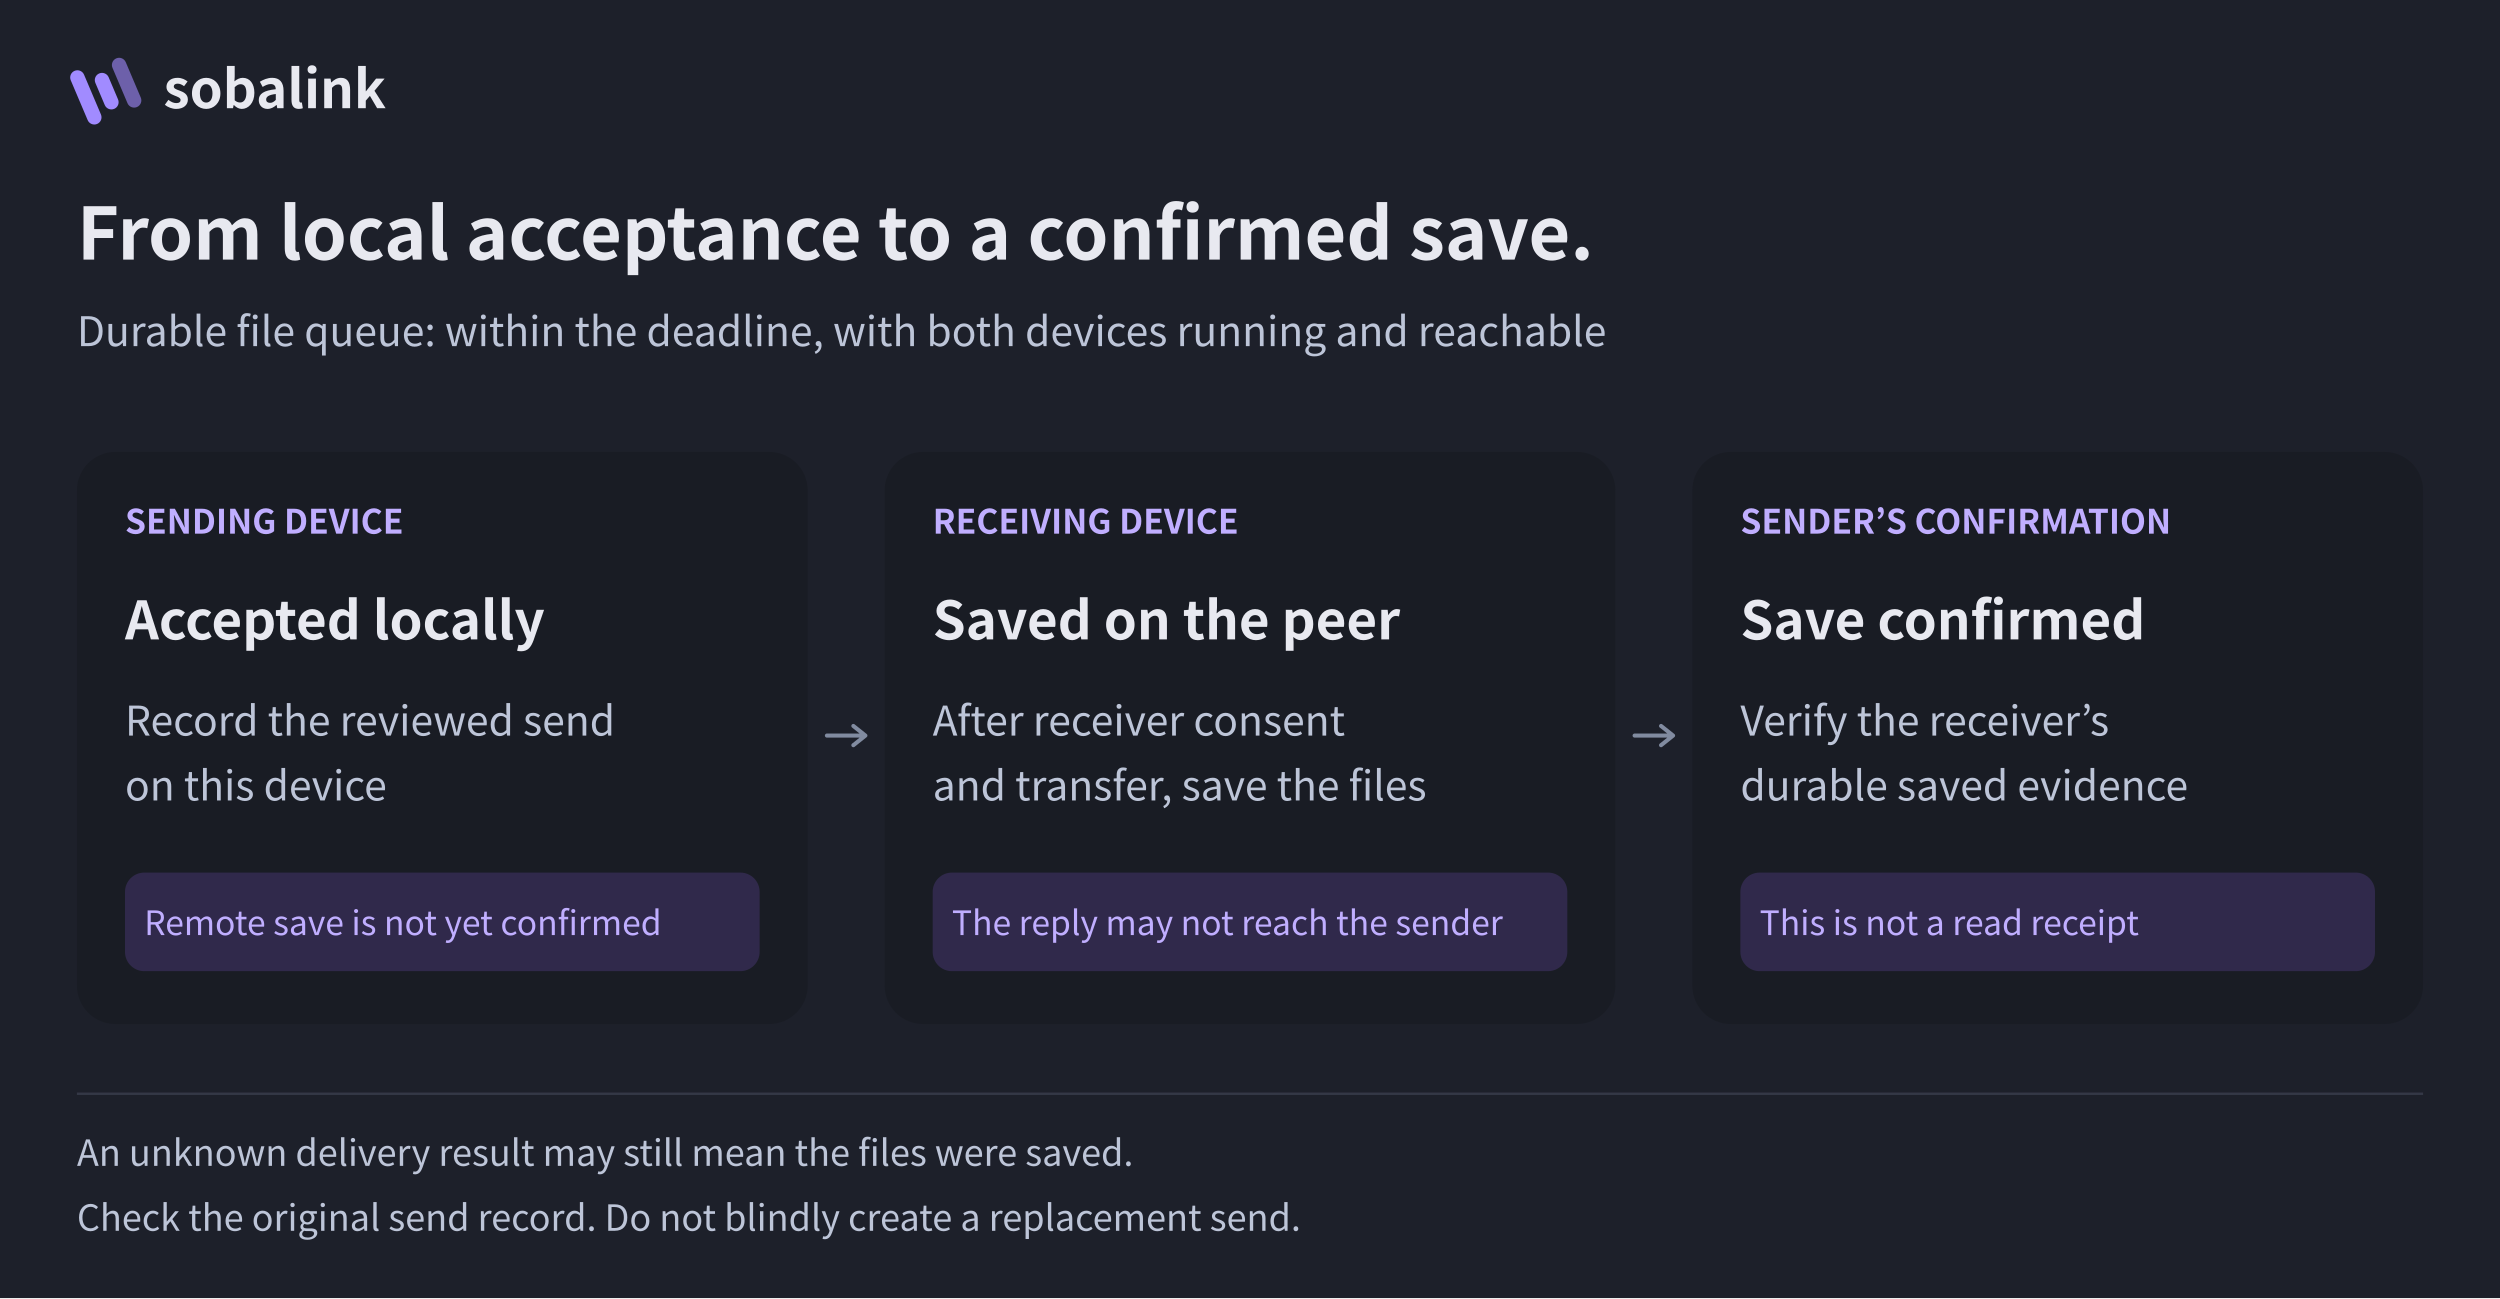
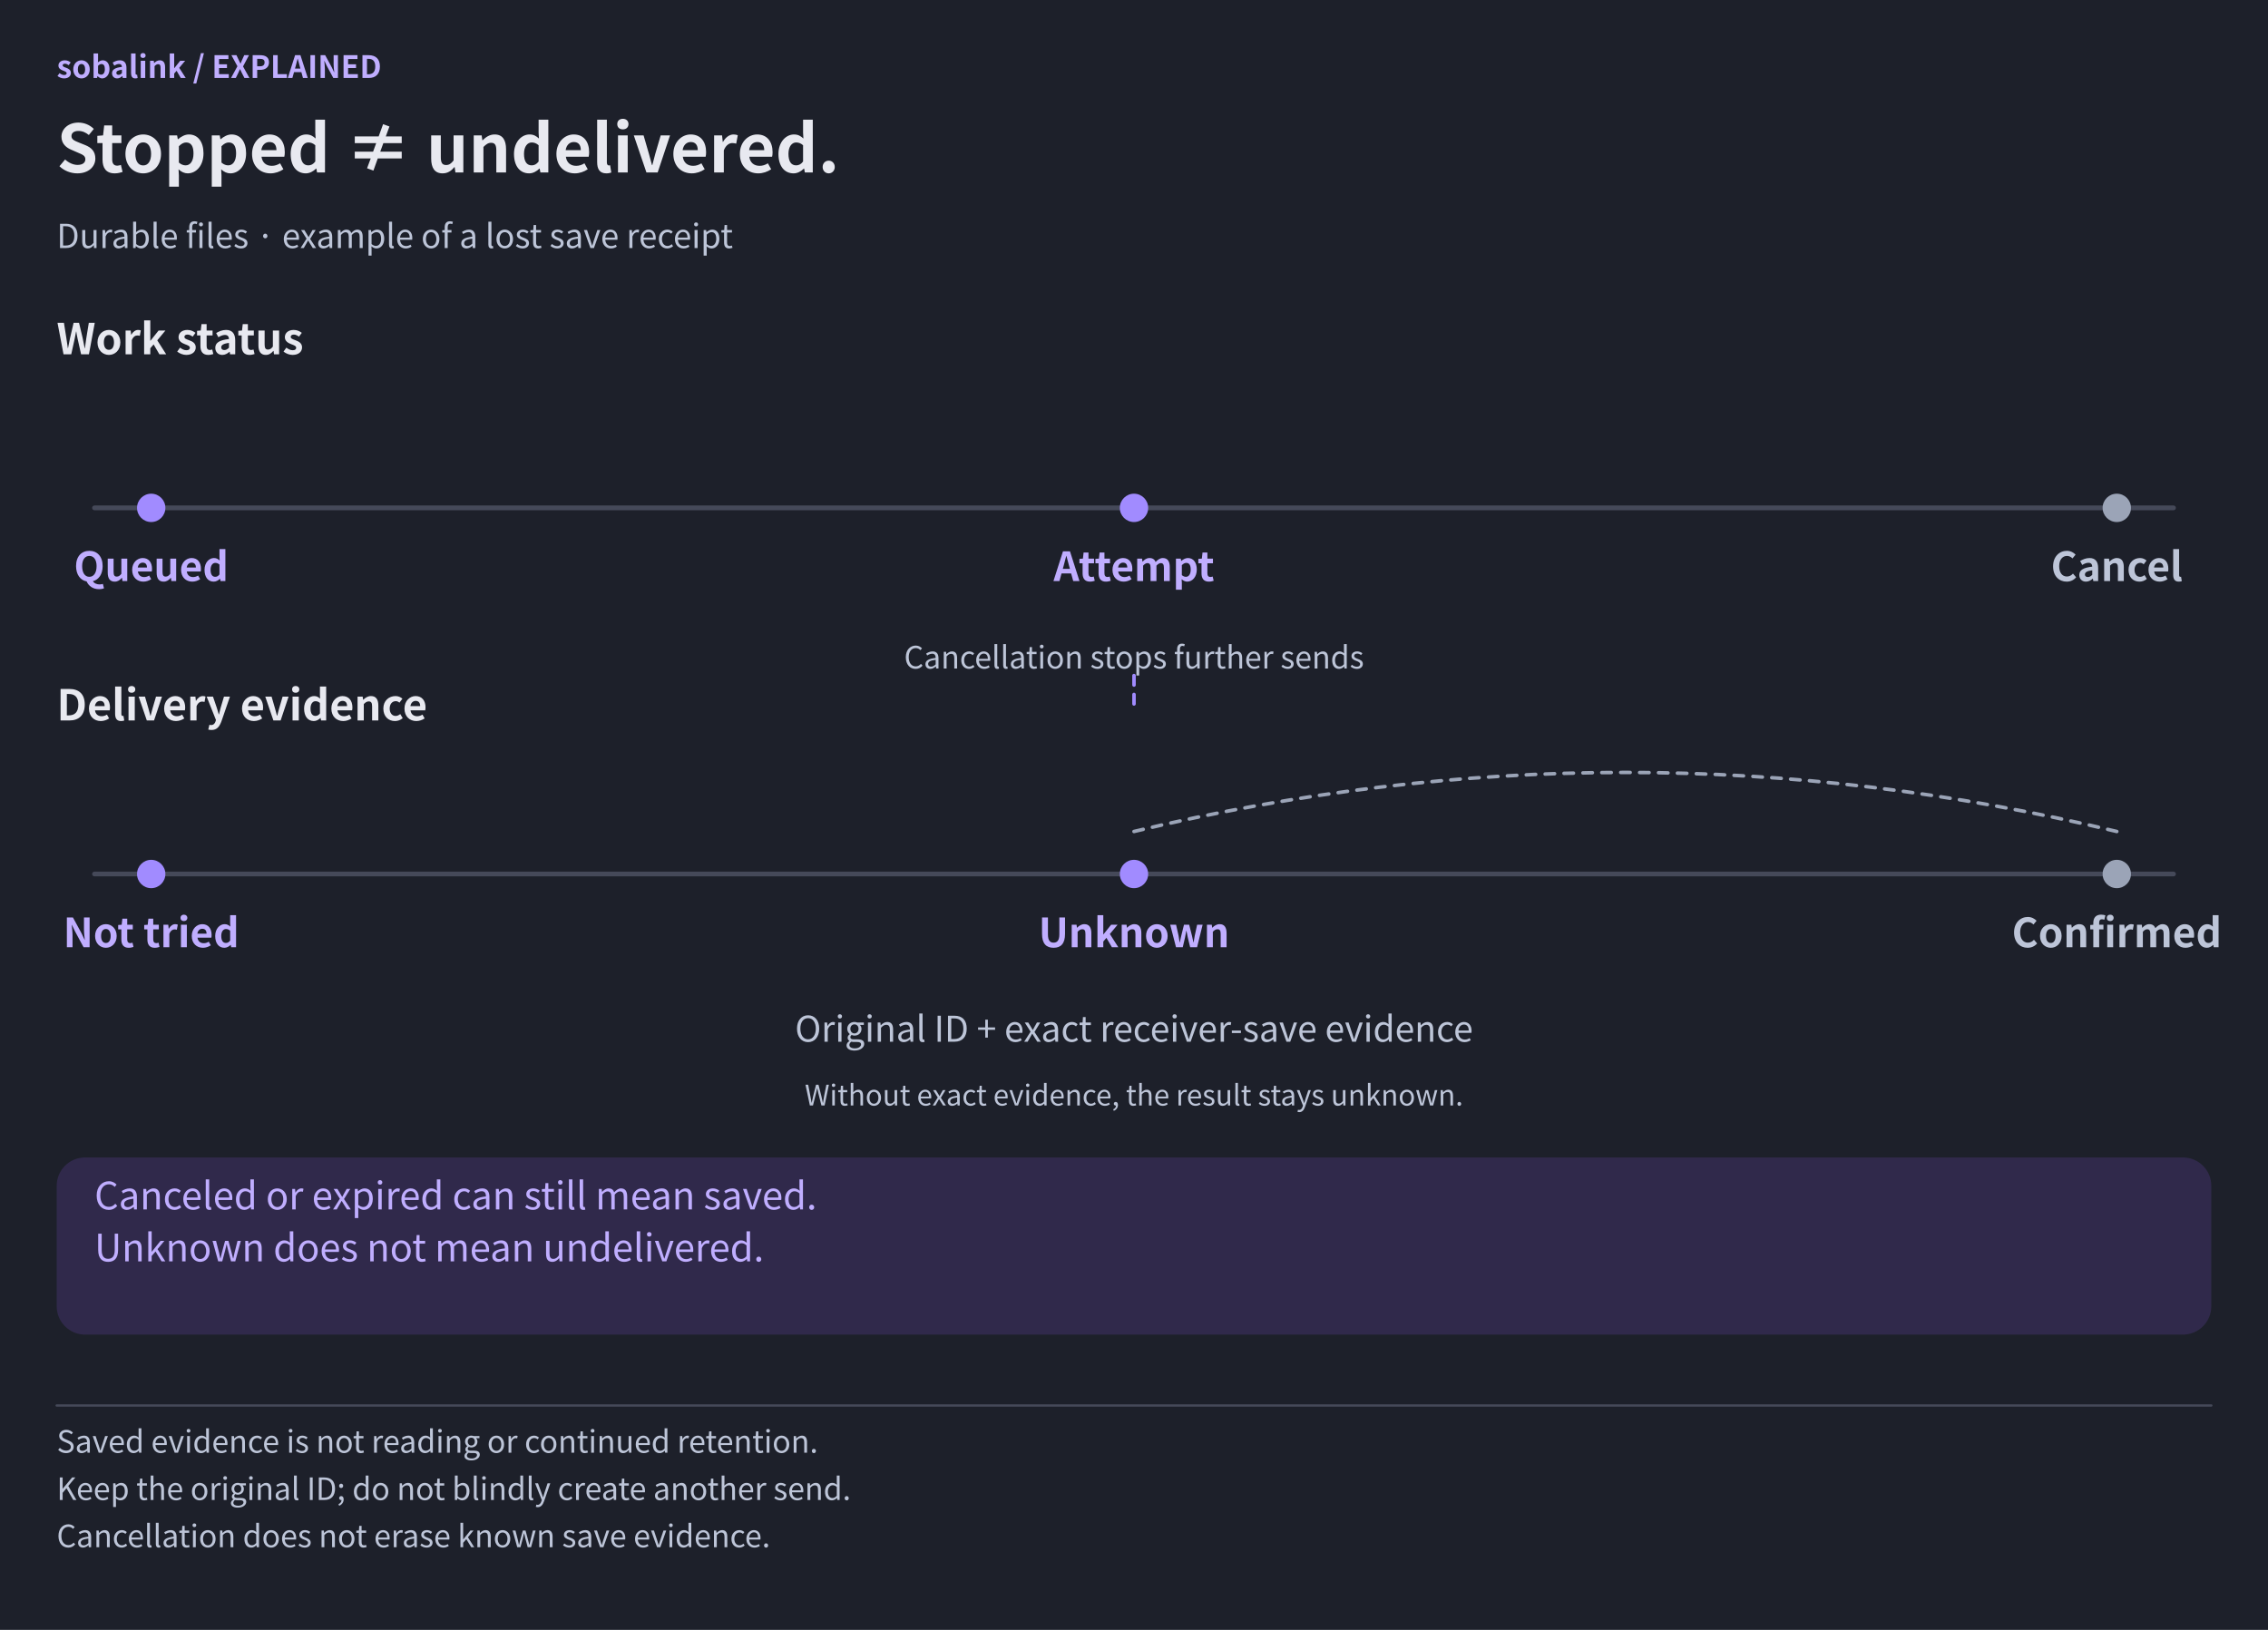
- <svg xmlns="http://www.w3.org/2000/svg" viewBox="0 0 1040 540" width="1040" height="540" role="img" aria-labelledby="title desc" xml:lang="en">
+ <svg xmlns="http://www.w3.org/2000/svg" width="960" height="690" viewBox="0 0 960 690" role="img" aria-labelledby="title desc" xml:lang="en">
  <style>text{font-family:-apple-system,BlinkMacSystemFont,"Segoe UI","Hiragino Sans","Yu Gothic UI","Noto Sans CJK JP","Noto Sans JP",sans-serif}</style>
-   <rect x="0" y="0" width="1040" height="540" rx="0" fill="#1d202a" />
-   <g transform="translate(32 25) rotate(-23 12 12)" fill="#a18bff" aria-hidden="true">
-     <rect width="6" height="24" rx="3" />
-     <rect x="9" y="5" width="6" height="16" rx="3" />
-     <rect x="18" y="2" width="6" height="22" rx="3" opacity=".6" />
-   </g>
-   <text x="68" y="45" font-size="22" fill="#e8e9f0" font-weight="650">sobalink</text>
-   <text x="32" y="108" font-size="30" fill="#e8e9f0" font-weight="650">From local acceptance to a confirmed save.</text>
-   <text x="32" y="144" font-size="17" fill="#bdc5d8" font-weight="400">Durable file queue: within the deadline, with both devices running and reachable</text>
-   <rect x="32" y="188" width="304" height="238" rx="16" fill="#191c24" />
-   <text x="52" y="222" font-size="14" fill="#c0aeff" font-weight="600">SENDING DEVICE</text>
-   <text x="52" y="266" font-size="22" fill="#e8e9f0" font-weight="650">Accepted locally</text>
-   <text x="52" y="306" font-size="17" fill="#bdc5d8" font-weight="400">Record the reviewed send</text>
-   <text x="52" y="333" font-size="17" fill="#bdc5d8" font-weight="400">on this device</text>
-   <rect x="52" y="363" width="264" height="41" rx="8" fill="#30294b" />
-   <text x="60" y="389" font-size="14" fill="#c0aeff" font-weight="500">Remote save is not yet confirmed</text>
-   <path d="M344 306h16m-5-4 5 4-5 4" fill="none" stroke="#818ba0" stroke-width="1.7" stroke-linecap="round" stroke-linejoin="round" />
-   <rect x="368" y="188" width="304" height="238" rx="16" fill="#191c24" />
-   <text x="388" y="222" font-size="14" fill="#c0aeff" font-weight="600">RECEIVING DEVICE</text>
-   <text x="388" y="266" font-size="22" fill="#e8e9f0" font-weight="650">Saved on the peer</text>
-   <text x="388" y="306" font-size="17" fill="#bdc5d8" font-weight="400">After receiver consent</text>
-   <text x="388" y="333" font-size="17" fill="#bdc5d8" font-weight="400">and transfer, save the files</text>
-   <rect x="388" y="363" width="264" height="41" rx="8" fill="#30294b" />
-   <text x="396" y="389" font-size="14" fill="#c0aeff" font-weight="500">The reply may not reach the sender</text>
-   <path d="M680 306h16m-5-4 5 4-5 4" fill="none" stroke="#818ba0" stroke-width="1.7" stroke-linecap="round" stroke-linejoin="round" />
-   <rect x="704" y="188" width="304" height="238" rx="16" fill="#191c24" />
-   <text x="724" y="222" font-size="14" fill="#c0aeff" font-weight="600">SENDER’S CONFIRMATION</text>
-   <text x="724" y="266" font-size="22" fill="#e8e9f0" font-weight="650">Save confirmed</text>
-   <text x="724" y="306" font-size="17" fill="#bdc5d8" font-weight="400">Verify the receiver’s</text>
-   <text x="724" y="333" font-size="17" fill="#bdc5d8" font-weight="400">durable saved evidence</text>
-   <rect x="724" y="363" width="264" height="41" rx="8" fill="#30294b" />
-   <text x="732" y="389" font-size="14" fill="#c0aeff" font-weight="500">This is not a read receipt</text>
-   <path d="M32 455H1008" stroke="#343846" />
-   <text x="32" y="485" font-size="15" fill="#bdc5d8" font-weight="400">An unknown delivery result may still mean the files were saved.</text>
-   <text x="32" y="512" font-size="15" fill="#bdc5d8" font-weight="400">Check the original send record. Do not blindly create a replacement send.</text>
+   <rect x="0" y="0" width="960" height="690" rx="0" fill="#1d202a" />
+   <text x="24" y="33" font-size="13" fill="#c0aeff" font-weight="600" text-anchor="start" id="label-4-box-916">sobalink  /  EXPLAINED</text>
+   <text x="24" y="73" font-size="28" fill="#e8e9f0" font-weight="650" text-anchor="start" id="label-5-box-916">Stopped ≠ undelivered.</text>
+   <text x="24" y="105" font-size="14" fill="#bdc5d8" font-weight="400" text-anchor="start" id="label-6-box-916">Durable files · example of a lost save receipt</text>
+   <text x="24" y="150" font-size="18" fill="#e8e9f0" font-weight="650" text-anchor="start" id="label-7-box-916">Work status</text>
+   <path d="M40 215H920" fill="none" stroke="#454959" stroke-width="2" stroke-linecap="round" stroke-linejoin="round" />
+   <circle cx="64" cy="215" r="6" fill="#a18bff" />
+   <text x="64" y="246" font-size="17" fill="#c0aeff" font-weight="600" text-anchor="middle" id="label-10-box-240">Queued</text>
+   <circle cx="480.0" cy="215" r="6" fill="#a18bff" />
+   <text x="480.0" y="246" font-size="17" fill="#c0aeff" font-weight="600" text-anchor="middle" id="label-12-box-240">Attempt</text>
+   <circle cx="896" cy="215" r="6" fill="#9ba4b7" />
+   <text x="896" y="246" font-size="17" fill="#bdc5d8" font-weight="600" text-anchor="middle" id="label-14-box-240">Cancel</text>
+   <text x="480.0" y="283" font-size="13" fill="#bdc5d8" font-weight="400" text-anchor="middle" id="label-15-box-912">Cancellation stops further sends</text>
+   <text x="24" y="305" font-size="18" fill="#e8e9f0" font-weight="650" text-anchor="start" id="label-16-box-916">Delivery evidence</text>
+   <path d="M40 370H920" fill="none" stroke="#454959" stroke-width="2" stroke-linecap="round" stroke-linejoin="round" />
+   <circle cx="64" cy="370" r="6" fill="#a18bff" />
+   <text x="64" y="401" font-size="17" fill="#c0aeff" font-weight="600" text-anchor="middle" id="label-19-box-240">Not tried</text>
+   <circle cx="480.0" cy="370" r="6" fill="#a18bff" />
+   <text x="480.0" y="401" font-size="17" fill="#c0aeff" font-weight="600" text-anchor="middle" id="label-21-box-240">Unknown</text>
+   <circle cx="896" cy="370" r="6" fill="#9ba4b7" />
+   <text x="896" y="401" font-size="17" fill="#bdc5d8" font-weight="600" text-anchor="middle" id="label-23-box-240">Confirmed</text>
+   <path d="M480.0 352Q688.0 302 896 352" fill="none" stroke="#9ba4b7" stroke-width="1.5" stroke-linecap="round" stroke-linejoin="round" stroke-dasharray="4 4" />
+   <text x="480.0" y="441" font-size="15" fill="#bdc5d8" font-weight="400" text-anchor="middle" id="label-25-box-912">Original ID + exact receiver-save evidence</text>
+   <text x="480.0" y="468" font-size="12" fill="#bdc5d8" font-weight="400" text-anchor="middle" id="label-26-box-912">Without exact evidence, the result stays unknown.</text>
+   <path d="M480.0 298V283" fill="none" stroke="#a18bff" stroke-width="1.5" stroke-linecap="round" stroke-linejoin="round" stroke-dasharray="4 4" />
+   <rect x="24" y="490" width="912" height="75" rx="12" fill="#30294b" />
+   <text x="40" y="512" font-size="16" fill="#c0aeff" font-weight="400" text-anchor="start" id="label-29-box-880">Canceled or expired can still mean saved.</text>
+   <text x="40" y="534" font-size="16" fill="#c0aeff" font-weight="400" text-anchor="start" id="label-30-box-880">Unknown does not mean undelivered.</text>
+   <path d="M24 595H936" fill="none" stroke="#454959" stroke-width="1" stroke-linecap="round" stroke-linejoin="round" />
+   <text x="24" y="615" font-size="13" fill="#bdc5d8" font-weight="400" text-anchor="start" id="label-32-box-916">Saved evidence is not reading or continued retention.</text>
+   <text x="24" y="635" font-size="13" fill="#bdc5d8" font-weight="400" text-anchor="start" id="label-33-box-916">Keep the original ID; do not blindly create another send.</text>
+   <text x="24" y="655" font-size="13" fill="#bdc5d8" font-weight="400" text-anchor="start" id="label-34-box-916">Cancellation does not erase known save evidence.</text>
</svg>
